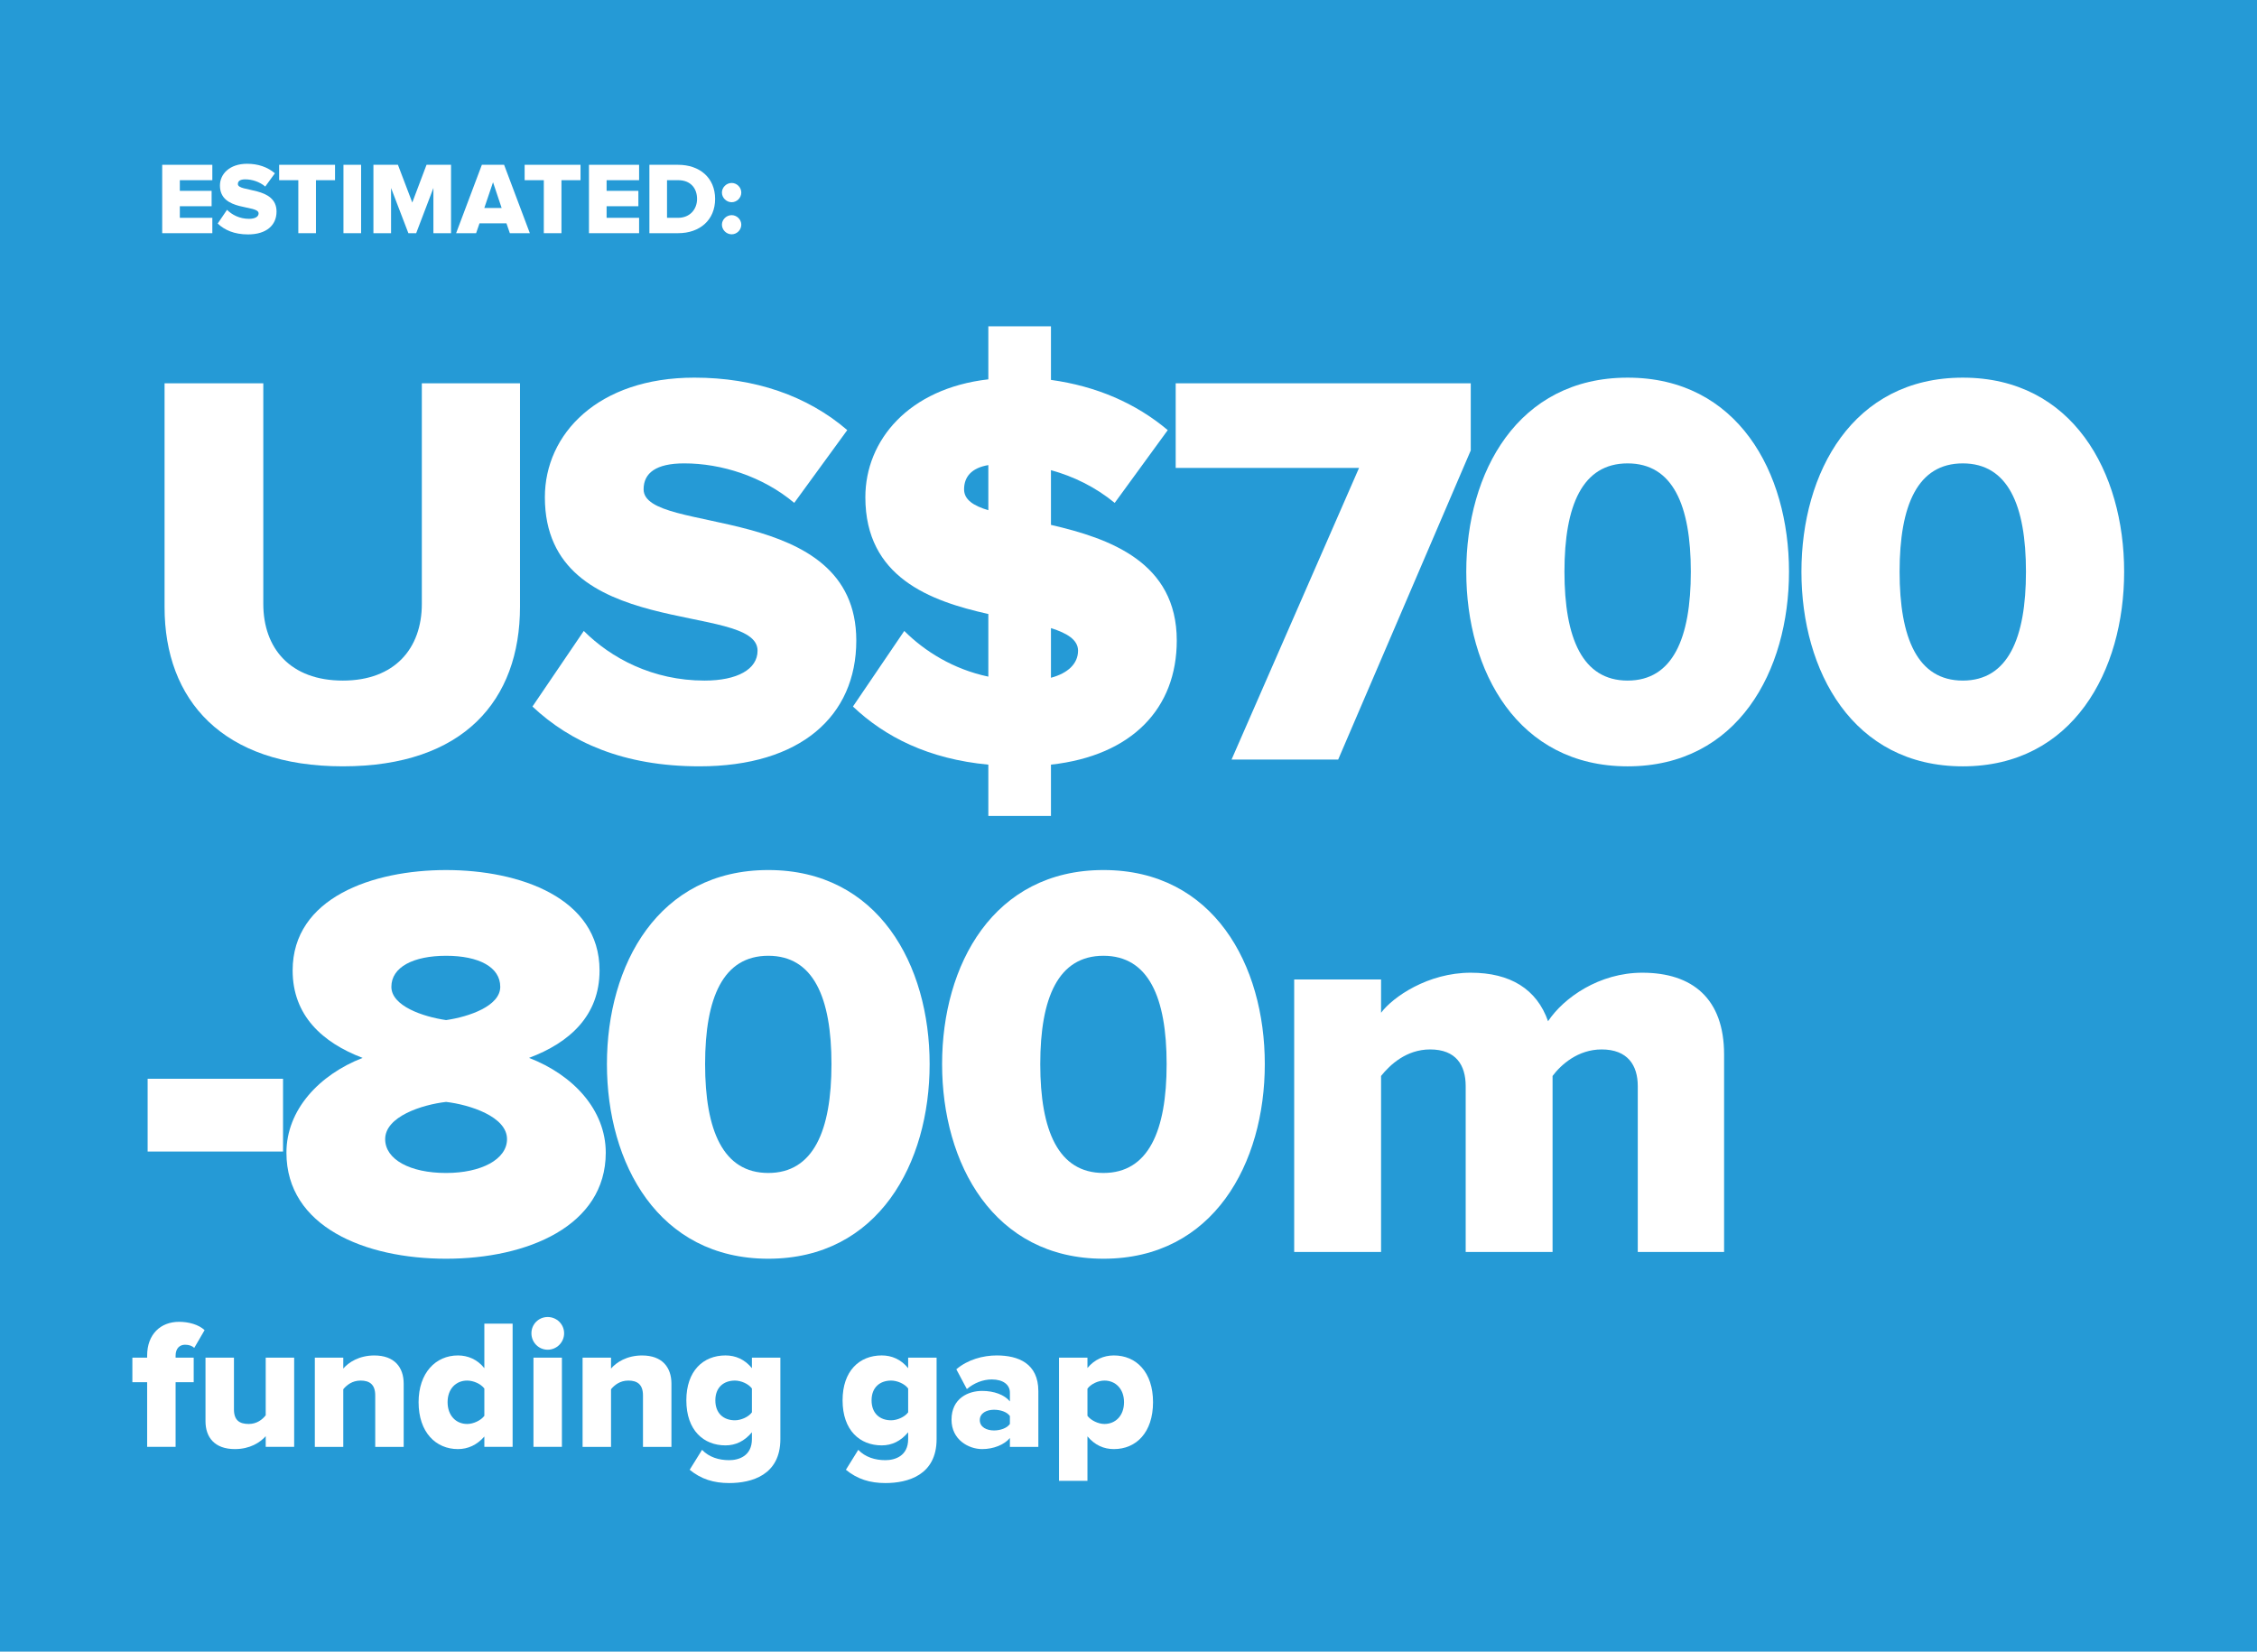
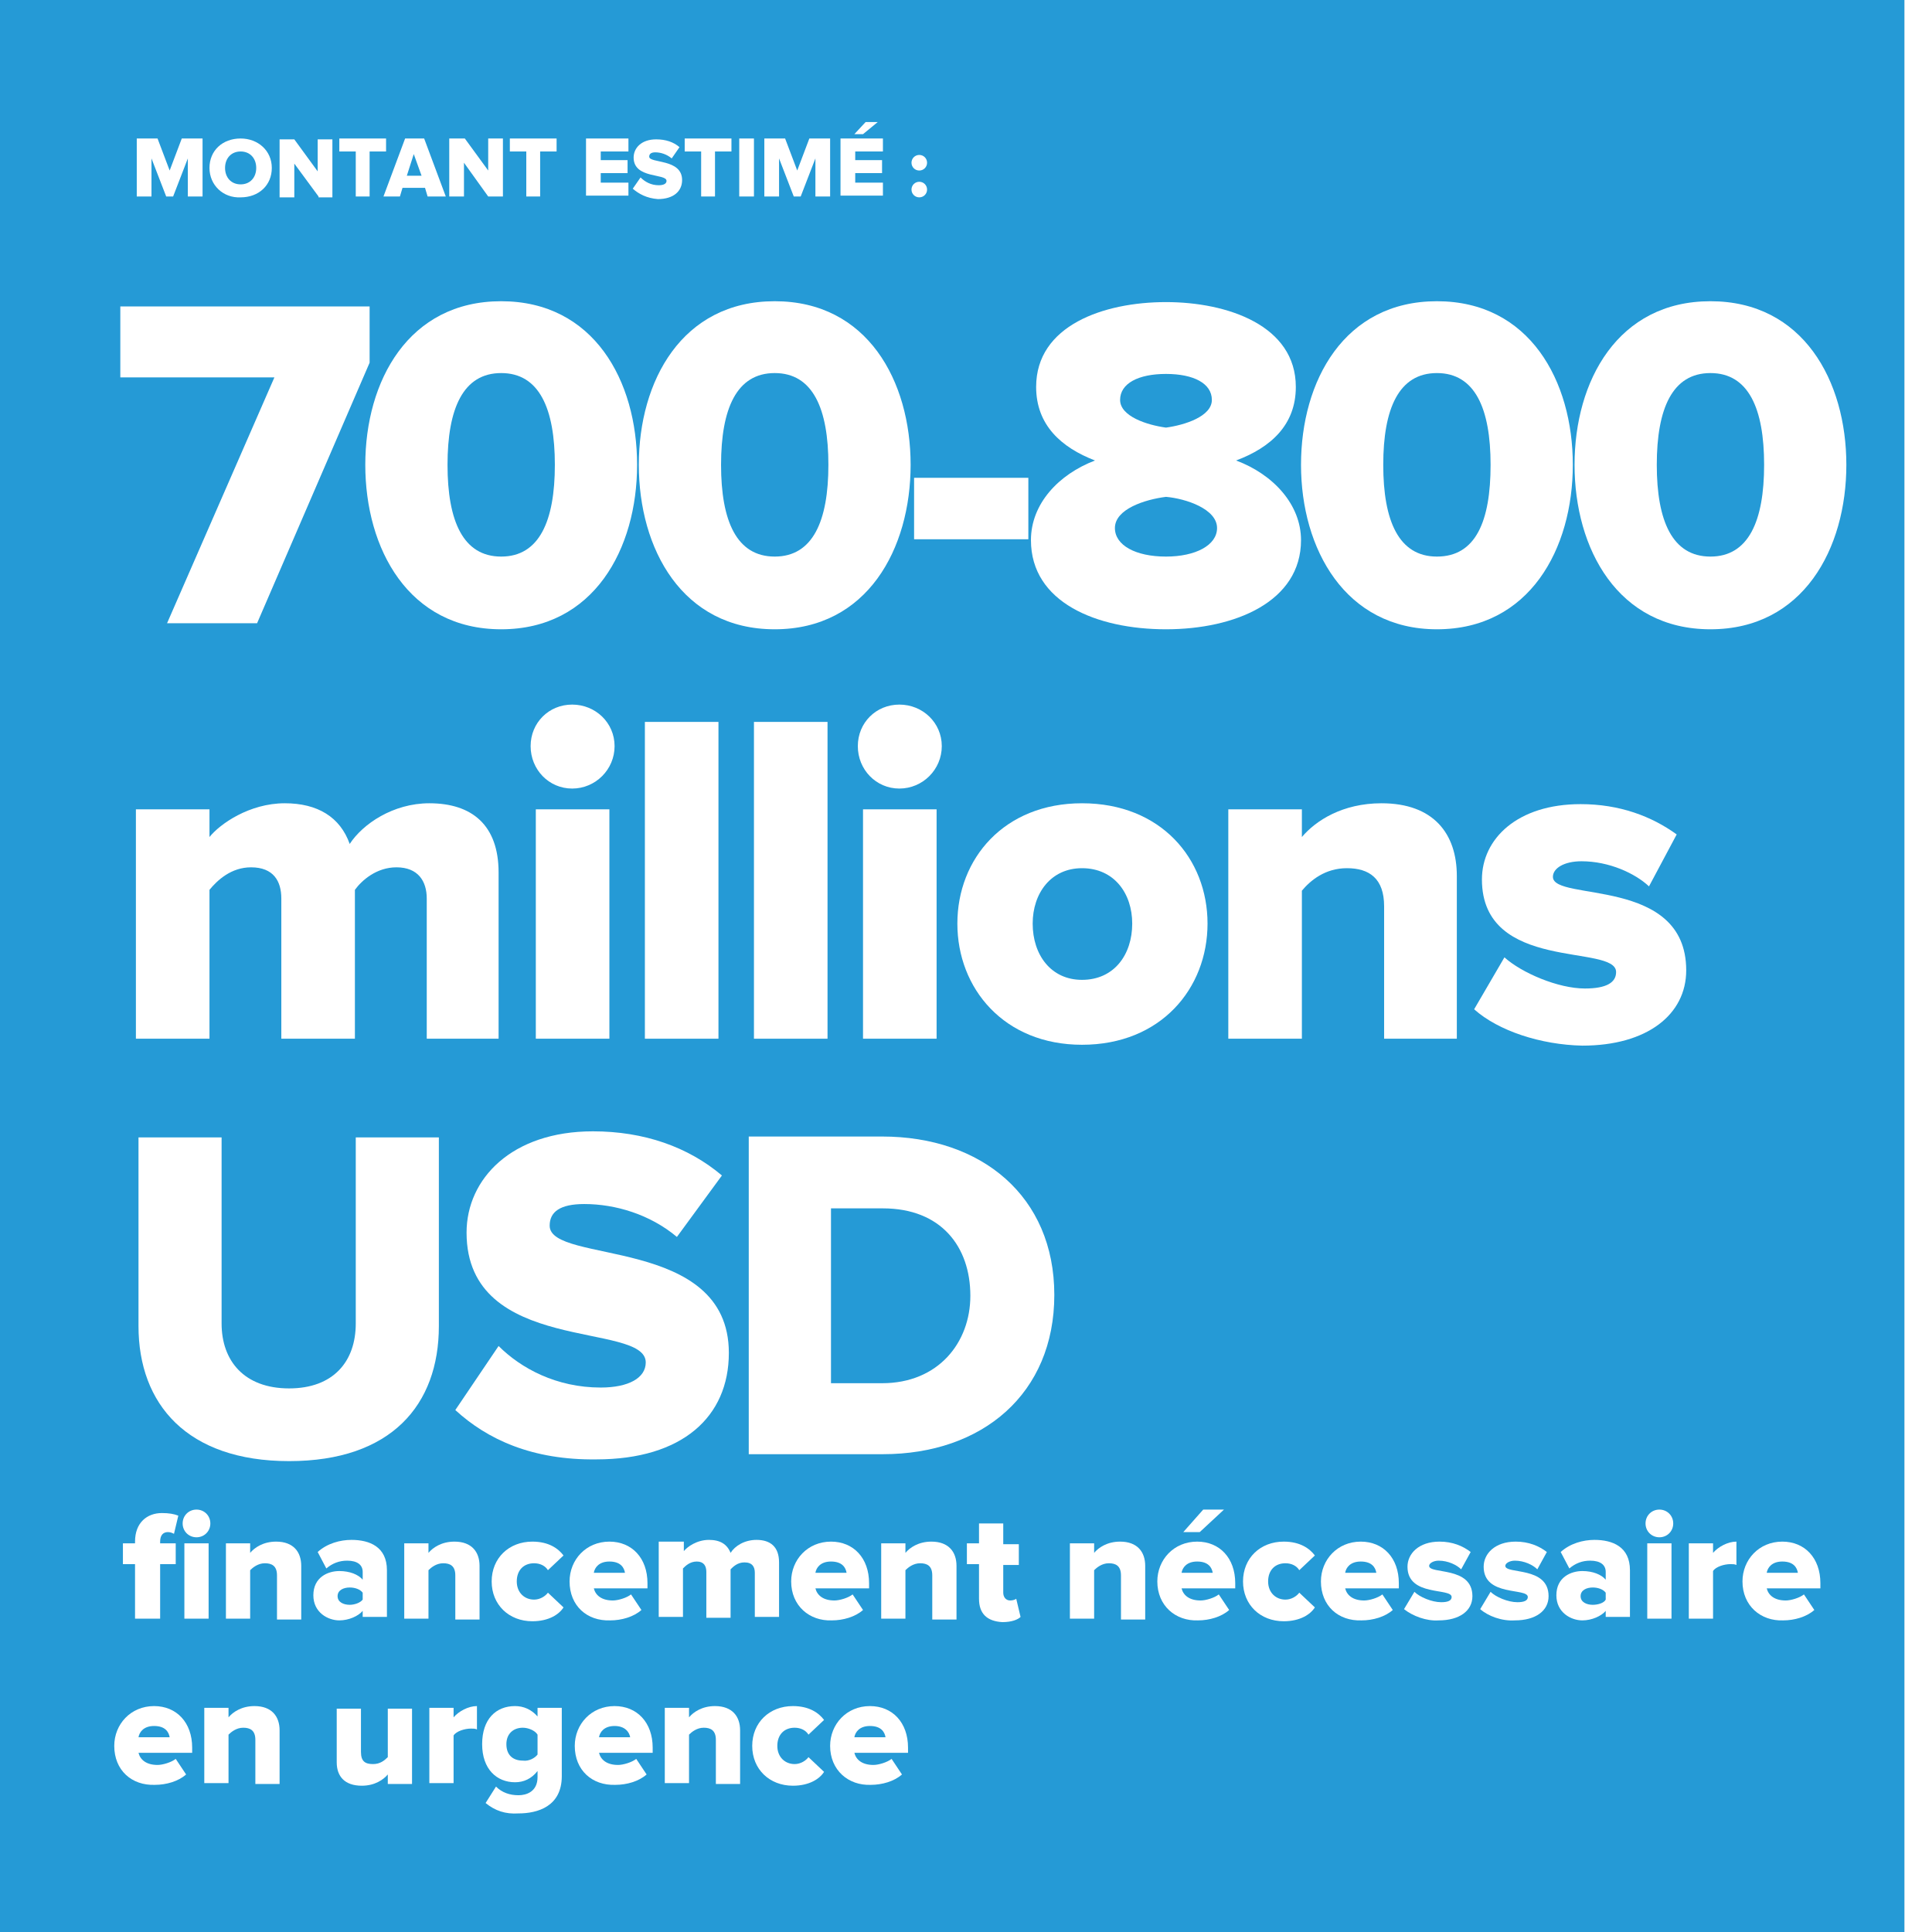
- <svg xmlns="http://www.w3.org/2000/svg" version="1.1" id="Layer_1" x="0px" y="0px" width="220px" height="161px" viewBox="0 0 220 161" enable-background="new 0 0 220 161" xml:space="preserve">
-   <rect x="0" fill="#259AD6" width="220" height="161" />
+ <svg xmlns="http://www.w3.org/2000/svg" version="1.1" id="Layer_1" x="0px" y="0px" viewBox="0 0 220 223.2" style="enable-background:new 0 0 220 223.2;" xml:space="preserve">
+   <style type="text/css">
+ 	.st0{fill:#259AD6;}
+ 	.st1{fill:#FFFFFF;}
+ </style>
+   <rect x="0" class="st0" width="220" height="223.2" />
  <g>
-     <path fill="#FFFFFF" d="M16.041,59.195V37.363h9.624v21.502c0,4.344,2.64,7.479,7.754,7.479c5.059,0,7.699-3.134,7.699-7.479   V37.363h9.569v21.777c0,9.128-5.499,15.563-17.268,15.563S16.041,68.214,16.041,59.195z" />
-     <path fill="#FFFFFF" d="M51.901,68.874l5.004-7.369c2.64,2.64,6.709,4.839,11.769,4.839c3.189,0,5.169-1.1,5.169-2.915   c0-4.839-20.732-0.825-20.732-14.958c0-6.159,5.169-11.658,14.573-11.658c5.884,0,10.999,1.76,14.903,5.114l-5.169,7.094   c-3.08-2.585-7.094-3.85-10.724-3.85c-2.75,0-3.959,0.935-3.959,2.53c0,4.509,20.732,1.1,20.732,14.738   c0,7.369-5.444,12.264-15.288,12.264C60.754,74.704,55.585,72.339,51.901,68.874z" />
-     <path fill="#FFFFFF" d="M96.338,74.539c-5.829-0.55-10.063-2.695-13.198-5.665l5.004-7.369c1.979,1.979,4.784,3.739,8.194,4.454   v-6.104C90.674,58.59,84.35,56.281,84.35,48.472c0-5.554,4.234-10.613,11.988-11.493v-5.169h6.104v5.224   c4.399,0.605,8.249,2.255,11.384,4.895l-5.17,7.094c-1.869-1.54-4.014-2.585-6.214-3.19v5.334   c5.719,1.32,12.263,3.629,12.263,11.273c0,6.599-4.344,11.219-12.263,12.099v5.004h-6.104V74.539z M96.338,49.737v-4.399   c-1.65,0.275-2.365,1.155-2.365,2.365C93.973,48.692,94.853,49.297,96.338,49.737z M102.442,61.23v4.839   c1.65-0.44,2.64-1.375,2.64-2.64C105.082,62.385,104.037,61.725,102.442,61.23z" />
-     <path fill="#FFFFFF" d="M120.045,74.043l12.428-28.431H114.6v-8.249h28.762v6.544l-12.924,30.136H120.045z" />
-     <path fill="#FFFFFF" d="M142.924,55.731c0-9.679,5.006-18.917,15.729-18.917s15.729,9.239,15.729,18.917   s-5.006,18.973-15.729,18.973S142.924,65.41,142.924,55.731z M164.812,55.731c0-6.489-1.76-10.559-6.16-10.559   c-4.398,0-6.158,4.069-6.158,10.559s1.76,10.613,6.158,10.613C163.053,66.344,164.812,62.22,164.812,55.731z" />
-     <path fill="#FFFFFF" d="M175.594,55.731c0-9.679,5.004-18.917,15.729-18.917c10.723,0,15.727,9.239,15.727,18.917   s-5.004,18.973-15.727,18.973C180.598,74.704,175.594,65.41,175.594,55.731z M197.48,55.731c0-6.489-1.76-10.559-6.158-10.559   c-4.4,0-6.16,4.069-6.16,10.559s1.76,10.613,6.16,10.613C195.721,66.344,197.48,62.22,197.48,55.731z" />
-     <path fill="#FFFFFF" d="M14.391,112.254v-7.094h13.198v7.094H14.391z" />
-     <path fill="#FFFFFF" d="M27.92,112.365c0-4.18,3.19-7.59,7.424-9.24c-3.905-1.484-6.819-4.123-6.819-8.523   c0-7.094,7.809-9.788,14.958-9.788s14.958,2.694,14.958,9.788c0,4.4-2.915,7.039-6.874,8.523c4.29,1.65,7.479,5.061,7.479,9.24   c0,7.148-7.644,10.338-15.563,10.338S27.92,119.568,27.92,112.365z M49.422,111.045c0-2.199-3.63-3.355-5.939-3.629   c-2.365,0.273-5.939,1.43-5.939,3.629c0,1.98,2.419,3.299,5.939,3.299C46.893,114.344,49.422,113.025,49.422,111.045z    M48.762,96.197c0-1.926-2.09-3.025-5.279-3.025s-5.334,1.1-5.334,3.025c0,1.869,3.079,2.914,5.334,3.244   C45.738,99.111,48.762,98.066,48.762,96.197z" />
-     <path fill="#FFFFFF" d="M59.16,103.73c0-9.678,5.004-18.917,15.728-18.917s15.728,9.239,15.728,18.917   c0,9.68-5.004,18.973-15.728,18.973S59.16,113.41,59.16,103.73z M81.047,103.73c0-6.488-1.76-10.559-6.159-10.559   s-6.159,4.07-6.159,10.559c0,6.49,1.76,10.613,6.159,10.613S81.047,110.221,81.047,103.73z" />
-     <path fill="#FFFFFF" d="M91.83,103.73c0-9.678,5.004-18.917,15.728-18.917s15.728,9.239,15.728,18.917   c0,9.68-5.004,18.973-15.728,18.973S91.83,113.41,91.83,103.73z M113.717,103.73c0-6.488-1.76-10.559-6.159-10.559   s-6.159,4.07-6.159,10.559c0,6.49,1.76,10.613,6.159,10.613S113.717,110.221,113.717,103.73z" />
-     <path fill="#FFFFFF" d="M159.641,122.043v-16.168c0-2.033-0.99-3.574-3.52-3.574c-2.311,0-3.961,1.484-4.785,2.584v17.158h-8.469   v-16.168c0-2.033-0.936-3.574-3.465-3.574c-2.309,0-3.904,1.484-4.783,2.584v17.158h-8.469V95.482h8.469v3.244   c1.154-1.539,4.564-3.904,8.742-3.904c3.85,0,6.436,1.595,7.535,4.729c1.539-2.309,5.004-4.729,9.184-4.729   c4.895,0,7.975,2.529,7.975,7.975v19.246H159.641z" />
-     <path fill="#FFFFFF" d="M14.343,141.043v-6.301h-1.44v-2.395h1.44v-0.199c0-2.07,1.296-3.295,3.115-3.295   c0.937,0,1.909,0.27,2.485,0.811l-1.008,1.729c-0.216-0.197-0.504-0.307-0.9-0.307c-0.504,0-0.918,0.342-0.918,1.062v0.199h1.764   v2.395h-1.764v6.301H14.343z" />
-     <path fill="#FFFFFF" d="M25.901,141.043V140c-0.54,0.611-1.53,1.26-3.007,1.26c-1.962,0-2.863-1.135-2.863-2.719v-6.193h2.773   v5.041c0,1.062,0.54,1.422,1.44,1.422c0.792,0,1.332-0.432,1.656-0.846v-5.617h2.773v8.695H25.901z" />
-     <path fill="#FFFFFF" d="M36.575,141.043v-5.023c0-1.062-0.558-1.439-1.422-1.439c-0.828,0-1.369,0.449-1.692,0.846v5.617h-2.773   v-8.695h2.773v1.061c0.522-0.611,1.548-1.277,3.025-1.277c1.962,0,2.863,1.152,2.863,2.754v6.158H36.575z" />
-     <path fill="#FFFFFF" d="M47.212,141.043v-1.008c-0.72,0.828-1.603,1.225-2.575,1.225c-2.143,0-3.835-1.621-3.835-4.574   c0-2.844,1.656-4.555,3.835-4.555c0.955,0,1.891,0.379,2.575,1.242v-4.34h2.755v12.01H47.212z M47.212,138.018v-2.664   c-0.36-0.469-1.08-0.773-1.674-0.773c-1.098,0-1.909,0.811-1.909,2.105c0,1.297,0.811,2.125,1.909,2.125   C46.132,138.811,46.853,138.486,47.212,138.018z" />
-     <path fill="#FFFFFF" d="M51.8,129.971c0-0.883,0.702-1.586,1.584-1.586s1.603,0.703,1.603,1.586c0,0.881-0.72,1.602-1.603,1.602   S51.8,130.852,51.8,129.971z M51.999,141.043v-8.695h2.773v8.695H51.999z" />
-     <path fill="#FFFFFF" d="M62.674,141.043v-5.023c0-1.062-0.558-1.439-1.422-1.439c-0.828,0-1.368,0.449-1.692,0.846v5.617h-2.773   v-8.695h2.773v1.061c0.522-0.611,1.548-1.277,3.025-1.277c1.962,0,2.863,1.152,2.863,2.754v6.158H62.674z" />
-     <path fill="#FFFFFF" d="M67.226,143.275l1.206-1.943c0.685,0.719,1.639,1.008,2.647,1.008c0.918,0,2.214-0.396,2.214-2.053v-0.666   c-0.72,0.863-1.584,1.277-2.575,1.277c-2.125,0-3.817-1.457-3.817-4.393c0-2.863,1.639-4.375,3.817-4.375   c0.973,0,1.873,0.379,2.575,1.242v-1.025h2.773v7.939c0,3.529-2.827,4.285-4.987,4.285   C69.584,144.572,68.342,144.195,67.226,143.275z M73.293,137.676v-2.322c-0.342-0.469-1.08-0.773-1.656-0.773   c-1.098,0-1.909,0.666-1.909,1.926c0,1.279,0.811,1.945,1.909,1.945C72.213,138.451,72.952,138.145,73.293,137.676z" />
-     <path fill="#FFFFFF" d="M82.454,143.275l1.206-1.943c0.684,0.719,1.639,1.008,2.647,1.008c0.918,0,2.215-0.396,2.215-2.053v-0.666   c-0.721,0.863-1.585,1.277-2.575,1.277c-2.125,0-3.817-1.457-3.817-4.393c0-2.863,1.638-4.375,3.817-4.375   c0.973,0,1.873,0.379,2.575,1.242v-1.025h2.772v7.939c0,3.529-2.827,4.285-4.987,4.285   C84.812,144.572,83.57,144.195,82.454,143.275z M88.522,137.676v-2.322c-0.342-0.469-1.081-0.773-1.657-0.773   c-1.098,0-1.909,0.666-1.909,1.926c0,1.279,0.811,1.945,1.909,1.945C87.441,138.451,88.18,138.145,88.522,137.676z" />
-     <path fill="#FFFFFF" d="M98.439,141.043v-0.863c-0.54,0.648-1.584,1.08-2.701,1.08c-1.333,0-2.989-0.918-2.989-2.863   c0-2.107,1.656-2.809,2.989-2.809c1.152,0,2.179,0.379,2.701,1.025v-0.863c0-0.756-0.648-1.279-1.764-1.279   c-0.864,0-1.729,0.344-2.431,0.938l-1.026-1.928c1.116-0.953,2.61-1.35,3.943-1.35c2.089,0,4.051,0.773,4.051,3.475v5.438H98.439z    M98.439,138.811v-0.773c-0.288-0.414-0.936-0.613-1.548-0.613c-0.72,0-1.386,0.324-1.386,1.01c0,0.684,0.666,1.008,1.386,1.008   C97.503,139.441,98.151,139.225,98.439,138.811z" />
-     <path fill="#FFFFFF" d="M105.999,140.018v4.338h-2.773v-12.008h2.773v1.008c0.684-0.828,1.584-1.225,2.575-1.225   c2.179,0,3.817,1.621,3.817,4.555c0,2.953-1.638,4.574-3.817,4.574C107.602,141.26,106.719,140.881,105.999,140.018z    M109.564,136.686c0-1.295-0.828-2.105-1.909-2.105c-0.594,0-1.314,0.324-1.656,0.791v2.646c0.342,0.451,1.062,0.793,1.656,0.793   C108.736,138.811,109.564,138,109.564,136.686z" />
+     <path class="st1" d="M19.3,72l12.4-28.4H13.9v-8.2h28.8v6.5L29.7,72H19.3z" />
+     <path class="st1" d="M42.2,53.7c0-9.7,5-18.9,15.7-18.9s15.7,9.2,15.7,18.9s-5,19-15.7,19S42.2,63.4,42.2,53.7z M64.1,53.7   c0-6.5-1.8-10.6-6.2-10.6s-6.2,4.1-6.2,10.6s1.8,10.6,6.2,10.6S64.1,60.2,64.1,53.7z" />
+     <path class="st1" d="M73.8,53.7c0-9.7,5-18.9,15.7-18.9s15.7,9.2,15.7,18.9s-5,19-15.7,19S73.8,63.4,73.8,53.7z M95.7,53.7   c0-6.5-1.8-10.6-6.2-10.6s-6.2,4.1-6.2,10.6s1.8,10.6,6.2,10.6S95.7,60.2,95.7,53.7z" />
+     <path class="st1" d="M105.6,62.3v-7.1h13.2v7.1H105.6z" />
+     <path class="st1" d="M119.1,62.4c0-4.2,3.2-7.6,7.4-9.2c-3.9-1.5-6.8-4.1-6.8-8.5c0-7.1,7.8-9.8,15-9.8c7.1,0,15,2.7,15,9.8   c0,4.4-2.9,7-6.9,8.5c4.3,1.6,7.5,5.1,7.5,9.2c0,7.1-7.6,10.3-15.6,10.3S119.1,69.6,119.1,62.4z M140.6,61c0-2.2-3.6-3.4-5.9-3.6   c-2.4,0.3-5.9,1.4-5.9,3.6c0,2,2.4,3.3,5.9,3.3C138.1,64.3,140.6,63,140.6,61z M140,46.2c0-1.9-2.1-3-5.3-3c-3.2,0-5.3,1.1-5.3,3   c0,1.9,3.1,2.9,5.3,3.2C136.9,49.1,140,48.1,140,46.2z" />
+     <path class="st1" d="M150.3,53.7c0-9.7,5-18.9,15.7-18.9c10.7,0,15.7,9.2,15.7,18.9s-5,19-15.7,19   C155.4,72.7,150.3,63.4,150.3,53.7z M172.2,53.7c0-6.5-1.8-10.6-6.2-10.6c-4.4,0-6.2,4.1-6.2,10.6s1.8,10.6,6.2,10.6   C170.5,64.3,172.2,60.2,172.2,53.7z" />
+     <path class="st1" d="M181.9,53.7c0-9.7,5-18.9,15.7-18.9c10.7,0,15.7,9.2,15.7,18.9s-5,19-15.7,19   C186.9,72.7,181.9,63.4,181.9,53.7z M203.8,53.7c0-6.5-1.8-10.6-6.2-10.6c-4.4,0-6.2,4.1-6.2,10.6s1.8,10.6,6.2,10.6   C202,64.3,203.8,60.2,203.8,53.7z" />
+     <path class="st1" d="M49.3,120v-16.2c0-2-1-3.6-3.5-3.6c-2.3,0-4,1.5-4.8,2.6V120h-8.5v-16.2c0-2-0.9-3.6-3.5-3.6   c-2.3,0-3.9,1.5-4.8,2.6V120h-8.5V93.5h8.5v3.2c1.2-1.5,4.6-3.9,8.7-3.9c3.8,0,6.4,1.6,7.5,4.7c1.5-2.3,5-4.7,9.2-4.7   c4.9,0,8,2.5,8,8V120H49.3z" />
+     <path class="st1" d="M61.3,86.2c0-2.7,2.1-4.8,4.8-4.8s4.9,2.1,4.9,4.8s-2.2,4.9-4.9,4.9S61.3,88.9,61.3,86.2z M61.9,120V93.5h8.5   V120H61.9z" />
+     <path class="st1" d="M74.5,120V83.4H83V120H74.5z" />
+     <path class="st1" d="M87.1,120V83.4h8.5V120H87.1z" />
+     <path class="st1" d="M99.1,86.2c0-2.7,2.1-4.8,4.8-4.8s4.9,2.1,4.9,4.8s-2.2,4.9-4.9,4.9S99.1,88.9,99.1,86.2z M99.7,120V93.5h8.5   V120H99.7z" />
+     <path class="st1" d="M110.6,106.7c0-7.5,5.4-13.9,14.4-13.9c9.1,0,14.5,6.4,14.5,13.9c0,7.5-5.4,14-14.5,14   C116,120.7,110.6,114.2,110.6,106.7z M130.8,106.7c0-3.5-2.1-6.4-5.8-6.4c-3.6,0-5.7,2.9-5.7,6.4c0,3.6,2.1,6.5,5.7,6.5   C128.7,113.2,130.8,110.3,130.8,106.7z" />
+     <path class="st1" d="M159.9,120v-15.3c0-3.2-1.7-4.4-4.3-4.4c-2.5,0-4.2,1.4-5.2,2.6V120h-8.5V93.5h8.5v3.2   c1.6-1.9,4.7-3.9,9.2-3.9c6,0,8.7,3.5,8.7,8.4V120H159.9z" />
+     <path class="st1" d="M170.3,116.6l3.5-6c2,1.8,6.2,3.6,9.3,3.6c2.5,0,3.6-0.7,3.6-1.9c0-3.3-15.5,0.1-15.5-10.7   c0-4.7,4.1-8.7,11.4-8.7c4.5,0,8.2,1.4,11.1,3.5l-3.2,6c-1.6-1.5-4.6-2.9-7.8-2.9c-2,0-3.3,0.8-3.3,1.8c0,2.9,15.4-0.1,15.4,10.8   c0,5.1-4.5,8.7-12,8.7C178,120.7,173.1,119.1,170.3,116.6z" />
+     <path class="st1" d="M16,153.2v-21.8h9.6v21.5c0,4.3,2.6,7.5,7.8,7.5c5.1,0,7.7-3.1,7.7-7.5v-21.5h9.6v21.8   c0,9.1-5.5,15.6-17.3,15.6S16,162.2,16,153.2z" />
+     <path class="st1" d="M52.6,162.9l5-7.4c2.6,2.6,6.7,4.8,11.8,4.8c3.2,0,5.2-1.1,5.2-2.9c0-4.8-20.7-0.8-20.7-15   c0-6.2,5.2-11.7,14.6-11.7c5.9,0,11,1.8,14.9,5.1l-5.2,7.1c-3.1-2.6-7.1-3.8-10.7-3.8c-2.8,0-4,0.9-4,2.5c0,4.5,20.7,1.1,20.7,14.7   c0,7.4-5.4,12.3-15.3,12.3C61.5,168.7,56.3,166.3,52.6,162.9z" />
+     <path class="st1" d="M86.5,168v-36.7h15.4c11.5,0,19.9,6.9,19.9,18.3c0,11.4-8.3,18.4-19.8,18.4H86.5z M112.1,149.7   c0-5.7-3.4-10.1-10.1-10.1h-6v20.2h5.9C108.4,159.8,112.1,155.1,112.1,149.7z" />
+     <path class="st1" d="M15.6,187v-6.3h-1.4v-2.4h1.4v-0.2c0-2.2,1.4-3.3,3.1-3.3c0.8,0,1.4,0.1,1.9,0.3l-0.5,2.1   c-0.2-0.1-0.4-0.2-0.7-0.2c-0.5,0-0.9,0.3-0.9,1.1v0.2h1.8v2.4h-1.8v6.3H15.6z M21.1,176c0-0.9,0.7-1.6,1.6-1.6s1.6,0.7,1.6,1.6   s-0.7,1.6-1.6,1.6S21.1,176.9,21.1,176z M21.3,187v-8.7h2.8v8.7H21.3z" />
+     <path class="st1" d="M32,187v-5c0-1.1-0.6-1.4-1.4-1.4c-0.8,0-1.4,0.5-1.7,0.8v5.6h-2.8v-8.7h2.8v1.1c0.5-0.6,1.5-1.3,3-1.3   c2,0,2.9,1.2,2.9,2.8v6.2H32z" />
+     <path class="st1" d="M41.9,187v-0.9c-0.5,0.6-1.6,1.1-2.7,1.1c-1.3,0-3-0.9-3-2.9c0-2.1,1.7-2.8,3-2.8c1.2,0,2.2,0.4,2.7,1v-0.9   c0-0.8-0.6-1.3-1.8-1.3c-0.9,0-1.7,0.3-2.4,0.9l-1-1.9c1.1-1,2.6-1.4,3.9-1.4c2.1,0,4.1,0.8,4.1,3.5v5.4H41.9z M41.9,184.8V184   c-0.3-0.4-0.9-0.6-1.5-0.6c-0.7,0-1.4,0.3-1.4,1c0,0.7,0.7,1,1.4,1C40.9,185.4,41.6,185.2,41.9,184.8z" />
+     <path class="st1" d="M52.6,187v-5c0-1.1-0.6-1.4-1.4-1.4c-0.8,0-1.4,0.5-1.7,0.8v5.6h-2.8v-8.7h2.8v1.1c0.5-0.6,1.5-1.3,3-1.3   c2,0,2.9,1.2,2.9,2.8v6.2H52.6z" />
+     <path class="st1" d="M56.8,182.7c0-2.7,2-4.6,4.7-4.6c1.9,0,3,0.8,3.6,1.6l-1.8,1.7c-0.3-0.5-0.9-0.8-1.6-0.8c-1.2,0-2,0.8-2,2.1   s0.9,2.1,2,2.1c0.7,0,1.3-0.4,1.6-0.8l1.8,1.7c-0.5,0.8-1.7,1.6-3.6,1.6C58.8,187.3,56.8,185.4,56.8,182.7z" />
+     <path class="st1" d="M65.8,182.7c0-2.5,1.9-4.6,4.6-4.6c2.6,0,4.4,1.9,4.4,4.8v0.6h-6.2c0.2,0.8,0.9,1.4,2.2,1.4   c0.6,0,1.6-0.3,2.1-0.7l1.2,1.8c-0.9,0.8-2.3,1.2-3.6,1.2C67.8,187.3,65.8,185.5,65.8,182.7z M70.4,180.4c-1.2,0-1.7,0.7-1.8,1.3   h3.6C72.1,181.1,71.7,180.4,70.4,180.4z" />
+     <path class="st1" d="M87.2,187v-5.3c0-0.7-0.3-1.2-1.2-1.2c-0.8,0-1.3,0.5-1.6,0.8v5.6h-2.8v-5.3c0-0.7-0.3-1.2-1.1-1.2   c-0.8,0-1.3,0.5-1.6,0.8v5.6h-2.8v-8.7H79v1.1c0.4-0.5,1.5-1.3,2.9-1.3c1.3,0,2.1,0.5,2.5,1.5c0.5-0.8,1.6-1.5,3-1.5   c1.6,0,2.6,0.8,2.6,2.6v6.3H87.2z" />
+     <path class="st1" d="M91.4,182.7c0-2.5,1.9-4.6,4.6-4.6c2.6,0,4.4,1.9,4.4,4.8v0.6h-6.2c0.2,0.8,0.9,1.4,2.2,1.4   c0.6,0,1.6-0.3,2.1-0.7l1.2,1.8c-0.9,0.8-2.3,1.2-3.6,1.2C93.5,187.3,91.4,185.5,91.4,182.7z M96,180.4c-1.2,0-1.7,0.7-1.8,1.3h3.6   C97.7,181.1,97.3,180.4,96,180.4z" />
+     <path class="st1" d="M107.7,187v-5c0-1.1-0.6-1.4-1.4-1.4c-0.8,0-1.4,0.5-1.7,0.8v5.6h-2.8v-8.7h2.8v1.1c0.5-0.6,1.5-1.3,3-1.3   c2,0,2.9,1.2,2.9,2.8v6.2H107.7z" />
+     <path class="st1" d="M113.1,184.7v-4h-1.4v-2.4h1.4V176h2.8v2.4h1.8v2.4h-1.8v3.2c0,0.5,0.3,0.9,0.8,0.9c0.3,0,0.6-0.1,0.7-0.2   l0.5,2.1c-0.3,0.3-1,0.6-2.1,0.6C114,187.3,113.1,186.4,113.1,184.7z" />
+     <path class="st1" d="M129.5,187v-5c0-1.1-0.6-1.4-1.4-1.4c-0.8,0-1.4,0.5-1.7,0.8v5.6h-2.8v-8.7h2.8v1.1c0.5-0.6,1.5-1.3,3-1.3   c2,0,2.9,1.2,2.9,2.8v6.2H129.5z" />
+     <path class="st1" d="M133.7,182.7c0-2.5,1.9-4.6,4.6-4.6c2.6,0,4.4,1.9,4.4,4.8v0.6h-6.2c0.2,0.8,0.9,1.4,2.2,1.4   c0.6,0,1.6-0.3,2.1-0.7l1.2,1.8c-0.9,0.8-2.3,1.2-3.6,1.2C135.8,187.3,133.7,185.5,133.7,182.7z M138.3,180.4   c-1.2,0-1.7,0.7-1.8,1.3h3.6C140,181.1,139.6,180.4,138.3,180.4z M138.6,177h-1.9l2.3-2.6h2.4L138.6,177z" />
+     <path class="st1" d="M143.6,182.7c0-2.7,2-4.6,4.7-4.6c1.9,0,3,0.8,3.6,1.6l-1.8,1.7c-0.3-0.5-0.9-0.8-1.6-0.8c-1.2,0-2,0.8-2,2.1   s0.9,2.1,2,2.1c0.7,0,1.3-0.4,1.6-0.8l1.8,1.7c-0.5,0.8-1.7,1.6-3.6,1.6C145.6,187.3,143.6,185.4,143.6,182.7z" />
+     <path class="st1" d="M152.6,182.7c0-2.5,1.9-4.6,4.6-4.6c2.6,0,4.4,1.9,4.4,4.8v0.6h-6.2c0.2,0.8,0.9,1.4,2.2,1.4   c0.6,0,1.6-0.3,2.1-0.7l1.2,1.8c-0.9,0.8-2.3,1.2-3.6,1.2C154.6,187.3,152.6,185.5,152.6,182.7z M157.2,180.4   c-1.2,0-1.7,0.7-1.8,1.3h3.6C158.9,181.1,158.5,180.4,157.2,180.4z" />
+     <path class="st1" d="M162.2,185.9l1.2-2c0.6,0.6,2,1.2,3.1,1.2c0.8,0,1.2-0.2,1.2-0.6c0-1.1-5.1,0-5.1-3.5c0-1.5,1.3-2.9,3.7-2.9   c1.5,0,2.7,0.5,3.6,1.2l-1.1,2c-0.5-0.5-1.5-1-2.6-1c-0.6,0-1.1,0.3-1.1,0.6c0,1,5,0,5,3.5c0,1.7-1.5,2.8-3.9,2.8   C164.8,187.3,163.2,186.7,162.2,185.9z" />
+     <path class="st1" d="M171,185.9l1.2-2c0.6,0.6,2,1.2,3.1,1.2c0.8,0,1.2-0.2,1.2-0.6c0-1.1-5.1,0-5.1-3.5c0-1.5,1.3-2.9,3.7-2.9   c1.5,0,2.7,0.5,3.6,1.2l-1.1,2c-0.5-0.5-1.5-1-2.6-1c-0.6,0-1.1,0.3-1.1,0.6c0,1,5,0,5,3.5c0,1.7-1.5,2.8-3.9,2.8   C173.5,187.3,171.9,186.7,171,185.9z" />
+     <path class="st1" d="M185.5,187v-0.9c-0.5,0.6-1.6,1.1-2.7,1.1c-1.3,0-3-0.9-3-2.9c0-2.1,1.7-2.8,3-2.8c1.2,0,2.2,0.4,2.7,1v-0.9   c0-0.8-0.6-1.3-1.8-1.3c-0.9,0-1.7,0.3-2.4,0.9l-1-1.9c1.1-1,2.6-1.4,3.9-1.4c2.1,0,4.1,0.8,4.1,3.5v5.4H185.5z M185.5,184.8V184   c-0.3-0.4-0.9-0.6-1.5-0.6c-0.7,0-1.4,0.3-1.4,1c0,0.7,0.7,1,1.4,1C184.6,185.4,185.3,185.2,185.5,184.8z" />
+     <path class="st1" d="M190.1,176c0-0.9,0.7-1.6,1.6-1.6c0.9,0,1.6,0.7,1.6,1.6s-0.7,1.6-1.6,1.6C190.8,177.6,190.1,176.9,190.1,176z    M190.3,187v-8.7h2.8v8.7H190.3z" />
+     <path class="st1" d="M195.1,187v-8.7h2.8v1.1c0.6-0.7,1.7-1.3,2.7-1.3v2.7c-0.2-0.1-0.4-0.1-0.7-0.1c-0.7,0-1.7,0.3-2,0.8v5.5   H195.1z" />
+     <path class="st1" d="M201.3,182.7c0-2.5,1.9-4.6,4.6-4.6c2.6,0,4.4,1.9,4.4,4.8v0.6h-6.2c0.2,0.8,0.9,1.4,2.2,1.4   c0.6,0,1.6-0.3,2.1-0.7l1.2,1.8c-0.9,0.8-2.3,1.2-3.6,1.2C203.4,187.3,201.3,185.5,201.3,182.7z M205.9,180.4   c-1.2,0-1.7,0.7-1.8,1.3h3.6C207.6,181.1,207.2,180.4,205.9,180.4z" />
+     <path class="st1" d="M13.2,201.7c0-2.5,1.9-4.6,4.6-4.6c2.6,0,4.4,1.9,4.4,4.8v0.6h-6.2c0.2,0.8,0.9,1.4,2.2,1.4   c0.6,0,1.6-0.3,2.1-0.7l1.2,1.8c-0.9,0.8-2.3,1.2-3.6,1.2C15.2,206.3,13.2,204.5,13.2,201.7z M17.8,199.4c-1.2,0-1.7,0.7-1.8,1.3   h3.6C19.5,200.1,19.1,199.4,17.8,199.4z" />
+     <path class="st1" d="M29.5,206v-5c0-1.1-0.6-1.4-1.4-1.4c-0.8,0-1.4,0.5-1.7,0.8v5.6h-2.8v-8.7h2.8v1.1c0.5-0.6,1.5-1.3,3-1.3   c2,0,2.9,1.2,2.9,2.8v6.2H29.5z" />
+     <path class="st1" d="M44.8,206v-1c-0.5,0.6-1.5,1.3-3,1.3c-2,0-2.9-1.1-2.9-2.7v-6.2h2.8v5c0,1.1,0.5,1.4,1.4,1.4   c0.8,0,1.3-0.4,1.7-0.8v-5.6h2.8v8.7H44.8z" />
+     <path class="st1" d="M49.6,206v-8.7h2.8v1.1c0.6-0.7,1.7-1.3,2.7-1.3v2.7c-0.2-0.1-0.4-0.1-0.7-0.1c-0.7,0-1.7,0.3-2,0.8v5.5H49.6z   " />
+     <path class="st1" d="M56.1,208.3l1.2-1.9c0.7,0.7,1.6,1,2.6,1c0.9,0,2.2-0.4,2.2-2.1v-0.7c-0.7,0.9-1.6,1.3-2.6,1.3   c-2.1,0-3.8-1.5-3.8-4.4c0-2.9,1.6-4.4,3.8-4.4c1,0,1.9,0.4,2.6,1.2v-1h2.8v7.9c0,3.5-2.8,4.3-5,4.3   C58.4,209.6,57.2,209.2,56.1,208.3z M62.1,202.7v-2.3c-0.3-0.5-1.1-0.8-1.7-0.8c-1.1,0-1.9,0.7-1.9,1.9c0,1.3,0.8,1.9,1.9,1.9   C61.1,203.5,61.8,203.1,62.1,202.7z" />
+     <path class="st1" d="M66.4,201.7c0-2.5,1.9-4.6,4.6-4.6c2.6,0,4.4,1.9,4.4,4.8v0.6h-6.2c0.2,0.8,0.9,1.4,2.2,1.4   c0.6,0,1.6-0.3,2.1-0.7l1.2,1.8c-0.9,0.8-2.3,1.2-3.6,1.2C68.4,206.3,66.4,204.5,66.4,201.7z M71,199.4c-1.2,0-1.7,0.7-1.8,1.3h3.6   C72.7,200.1,72.2,199.4,71,199.4z" />
+     <path class="st1" d="M82.7,206v-5c0-1.1-0.6-1.4-1.4-1.4c-0.8,0-1.4,0.5-1.7,0.8v5.6h-2.8v-8.7h2.8v1.1c0.5-0.6,1.5-1.3,3-1.3   c2,0,2.9,1.2,2.9,2.8v6.2H82.7z" />
+     <path class="st1" d="M86.9,201.7c0-2.7,2-4.6,4.7-4.6c1.9,0,3,0.8,3.6,1.6l-1.8,1.7c-0.3-0.5-0.9-0.8-1.6-0.8c-1.2,0-2,0.8-2,2.1   s0.9,2.1,2,2.1c0.7,0,1.3-0.4,1.6-0.8l1.8,1.7c-0.5,0.8-1.7,1.6-3.6,1.6C88.9,206.3,86.9,204.4,86.9,201.7z" />
+     <path class="st1" d="M95.9,201.7c0-2.5,1.9-4.6,4.6-4.6c2.6,0,4.4,1.9,4.4,4.8v0.6h-6.2c0.2,0.8,0.9,1.4,2.2,1.4   c0.6,0,1.6-0.3,2.1-0.7l1.2,1.8c-0.9,0.8-2.3,1.2-3.6,1.2C98,206.3,95.9,204.5,95.9,201.7z M100.5,199.4c-1.2,0-1.7,0.7-1.8,1.3   h3.6C102.2,200.1,101.8,199.4,100.5,199.4z" />
  </g>
  <g>
-     <path fill="#FFFFFF" d="M15.81,22.732v-6.667h4.887v1.5h-3.168v1.039h3.098v1.5h-3.098v1.129h3.168v1.499H15.81z" />
-     <path fill="#FFFFFF" d="M21.22,21.792l0.909-1.339c0.48,0.48,1.219,0.879,2.139,0.879c0.58,0,0.939-0.2,0.939-0.529   c0-0.88-3.768-0.15-3.768-2.719c0-1.119,0.939-2.119,2.648-2.119c1.069,0,1.999,0.32,2.708,0.929l-0.939,1.29   c-0.56-0.47-1.289-0.7-1.949-0.7c-0.5,0-0.72,0.17-0.72,0.459c0,0.82,3.768,0.2,3.768,2.679c0,1.339-0.99,2.229-2.779,2.229   C22.829,22.852,21.889,22.422,21.22,21.792z" />
-     <path fill="#FFFFFF" d="M29.079,22.732v-5.167h-1.869v-1.5h5.447v1.5h-1.859v5.167H29.079z" />
-     <path fill="#FFFFFF" d="M33.479,22.732v-6.667h1.719v6.667H33.479z" />
-     <path fill="#FFFFFF" d="M42.246,22.732v-4.408l-1.679,4.408h-0.76l-1.689-4.408v4.408h-1.719v-6.667h2.389l1.399,3.678l1.389-3.678   h2.389v6.667H42.246z" />
-     <path fill="#FFFFFF" d="M49.697,22.732l-0.33-0.959h-2.628l-0.33,0.959H44.46l2.509-6.667h2.168l2.509,6.667H49.697z    M48.058,17.765l-0.85,2.509h1.689L48.058,17.765z" />
-     <path fill="#FFFFFF" d="M53.008,22.732v-5.167h-1.869v-1.5h5.447v1.5h-1.859v5.167H53.008z" />
-     <path fill="#FFFFFF" d="M57.409,22.732v-6.667h4.887v1.5h-3.168v1.039h3.098v1.5h-3.098v1.129h3.168v1.499H57.409z" />
-     <path fill="#FFFFFF" d="M63.299,22.732v-6.667h2.798c2.099,0,3.608,1.259,3.608,3.328s-1.509,3.338-3.598,3.338H63.299z    M67.946,19.394c0-1.029-0.62-1.829-1.839-1.829h-1.089v3.668h1.079C67.267,21.233,67.946,20.383,67.946,19.394z" />
-     <path fill="#FFFFFF" d="M70.369,18.774c0-0.51,0.439-0.939,0.949-0.939s0.939,0.43,0.939,0.939s-0.43,0.939-0.939,0.939   S70.369,19.284,70.369,18.774z M70.369,21.902c0-0.5,0.439-0.929,0.949-0.929s0.939,0.43,0.939,0.929   c0,0.51-0.43,0.939-0.939,0.939S70.369,22.412,70.369,21.902z" />
+     <path class="st1" d="M21.7,22.7v-4.4L20,22.7h-0.8l-1.7-4.4v4.4h-1.7v-6.7h2.4l1.4,3.7l1.4-3.7h2.4v6.7H21.7z" />
+     <path class="st1" d="M24.2,19.4c0-2,1.5-3.4,3.6-3.4c2,0,3.6,1.4,3.6,3.4s-1.5,3.4-3.6,3.4C25.8,22.9,24.2,21.4,24.2,19.4z    M29.6,19.4c0-1.1-0.7-1.9-1.8-1.9c-1.1,0-1.8,0.8-1.8,1.9c0,1.1,0.7,1.9,1.8,1.9C28.9,21.3,29.6,20.5,29.6,19.4z" />
+     <path class="st1" d="M36.8,22.7L34,18.9v3.9h-1.7v-6.7H34l2.7,3.7v-3.7h1.7v6.7H36.8z" />
+     <path class="st1" d="M41.1,22.7v-5.2h-1.9v-1.5h5.4v1.5h-1.9v5.2H41.1z" />
+     <path class="st1" d="M49.4,22.7l-0.3-1h-2.6l-0.3,1h-1.9l2.5-6.7h2.2l2.5,6.7H49.4z M47.8,17.8l-0.8,2.5h1.7L47.8,17.8z" />
+     <path class="st1" d="M56.4,22.7l-2.8-3.9v3.9h-1.7v-6.7h1.8l2.7,3.7v-3.7h1.7v6.7H56.4z" />
+     <path class="st1" d="M60.8,22.7v-5.2h-1.9v-1.5h5.4v1.5h-1.9v5.2H60.8z" />
+     <path class="st1" d="M67.7,22.7v-6.7h4.9v1.5h-3.2v1h3.1v1.5h-3.1v1.1h3.2v1.5H67.7z" />
+     <path class="st1" d="M73.1,21.8l0.9-1.3c0.5,0.5,1.2,0.9,2.1,0.9c0.6,0,0.9-0.2,0.9-0.5c0-0.9-3.8-0.2-3.8-2.7   c0-1.1,0.9-2.1,2.6-2.1c1.1,0,2,0.3,2.7,0.9l-0.9,1.3c-0.6-0.5-1.3-0.7-1.9-0.7c-0.5,0-0.7,0.2-0.7,0.5c0,0.8,3.8,0.2,3.8,2.7   c0,1.3-1,2.2-2.8,2.2C74.7,22.9,73.8,22.4,73.1,21.8z" />
+     <path class="st1" d="M81,22.7v-5.2h-1.9v-1.5h5.4v1.5h-1.9v5.2H81z" />
+     <path class="st1" d="M85.4,22.7v-6.7h1.7v6.7H85.4z" />
+     <path class="st1" d="M94.2,22.7v-4.4l-1.7,4.4h-0.8L90,18.3v4.4h-1.7v-6.7h2.4l1.4,3.7l1.4-3.7h2.4v6.7H94.2z" />
+     <path class="st1" d="M97.1,22.7v-6.7h4.9v1.5h-3.2v1h3.1v1.5h-3.1v1.1h3.2v1.5H97.1z M99.7,15.5h-1l1.3-1.4h1.4L99.7,15.5z" />
+     <path class="st1" d="M105.3,18.8c0-0.5,0.4-0.9,0.9-0.9s0.9,0.4,0.9,0.9s-0.4,0.9-0.9,0.9S105.3,19.3,105.3,18.8z M105.3,21.9   c0-0.5,0.4-0.9,0.9-0.9s0.9,0.4,0.9,0.9c0,0.5-0.4,0.9-0.9,0.9S105.3,22.4,105.3,21.9z" />
  </g>
</svg>
